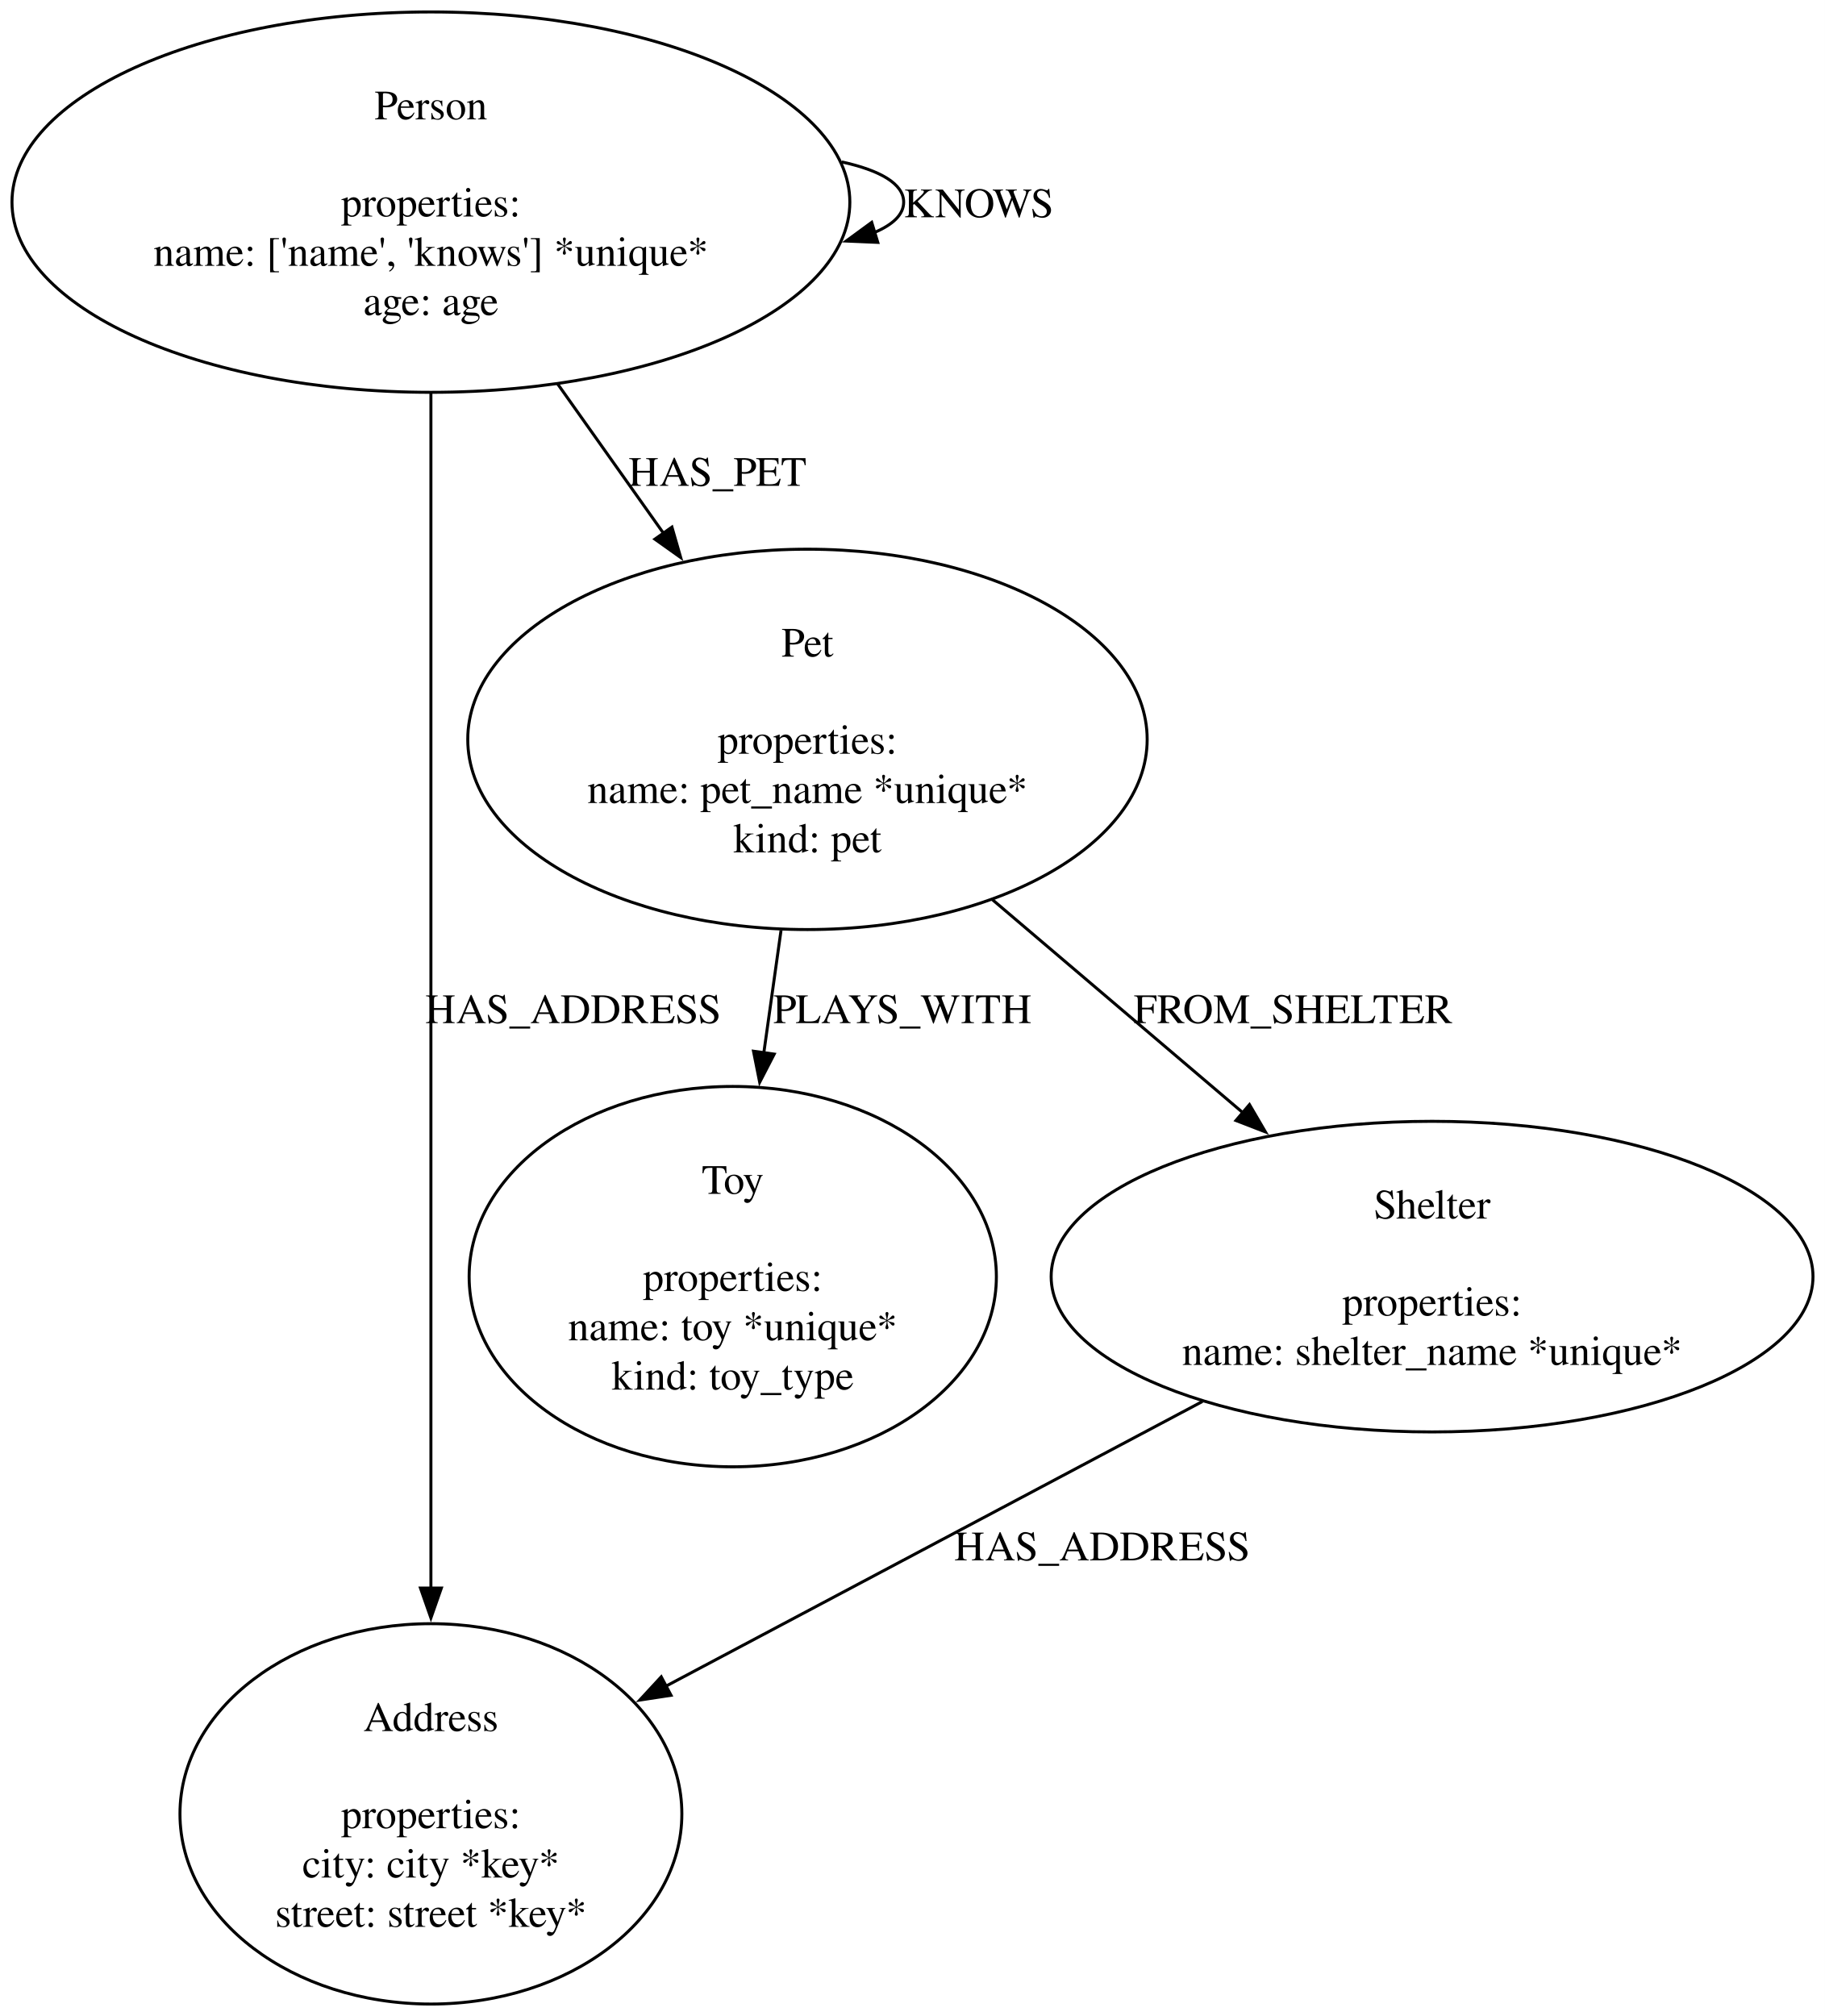
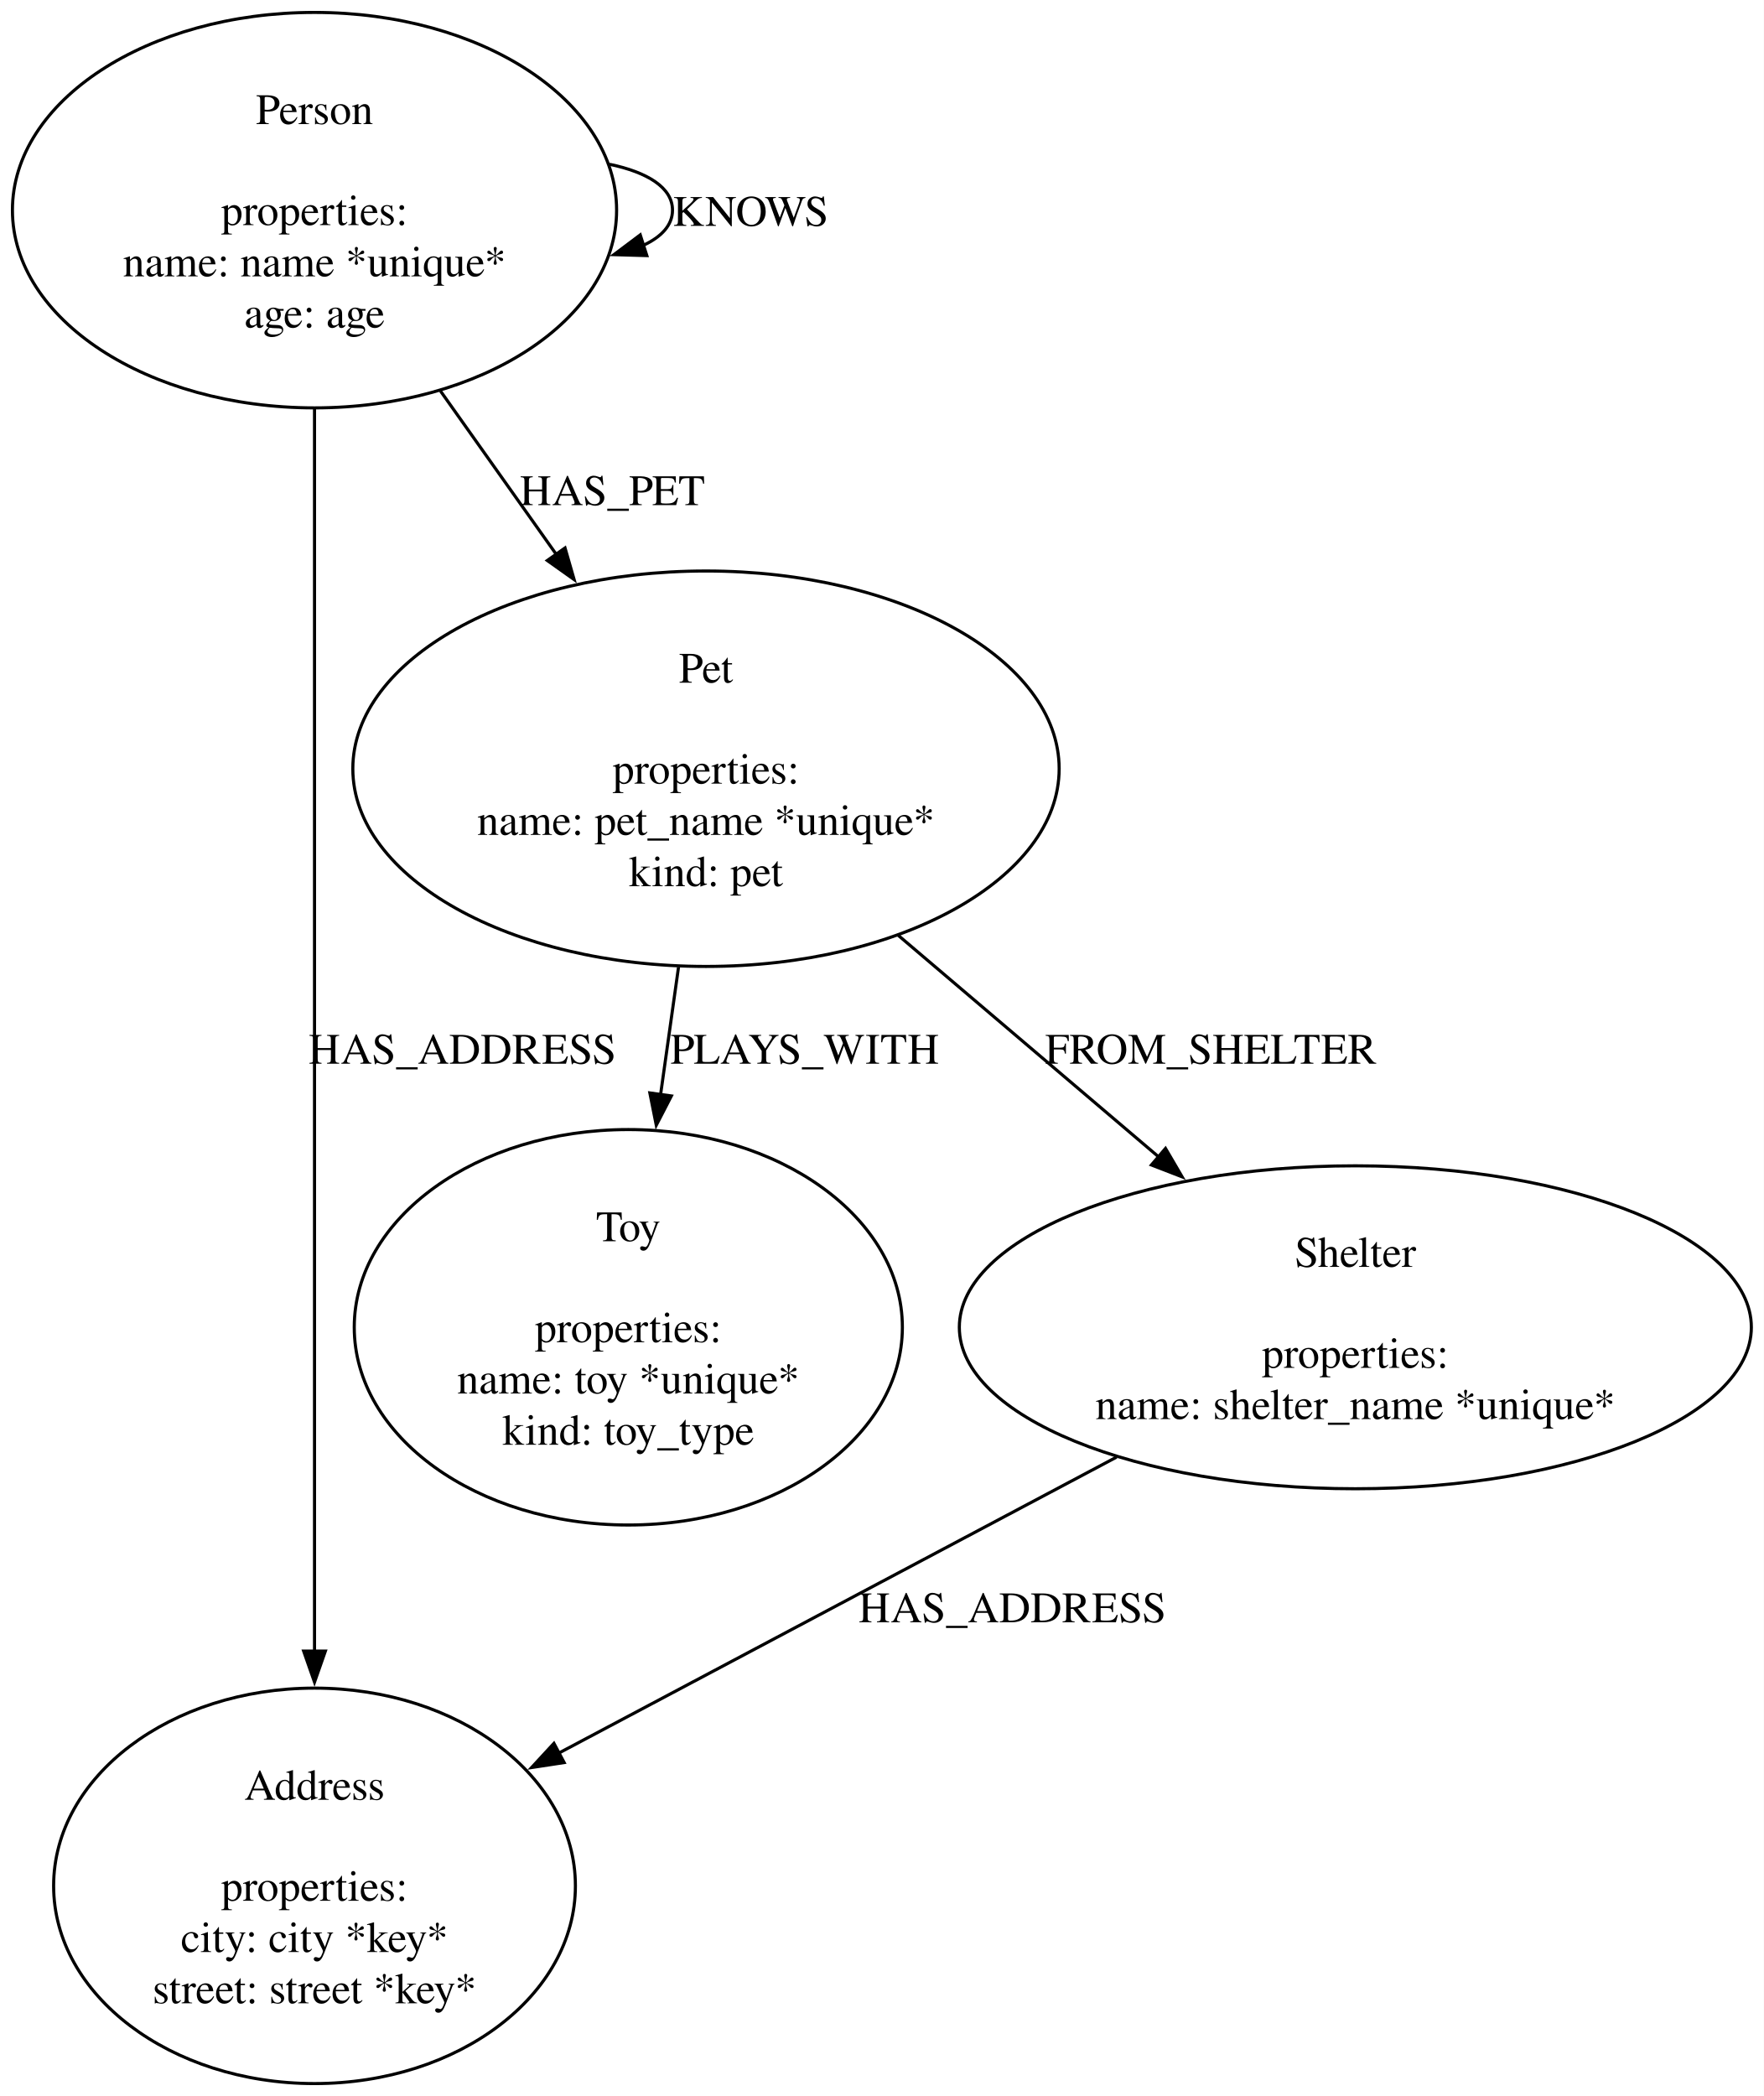
- <svg xmlns="http://www.w3.org/2000/svg" width="611pt" height="675pt" viewBox="0.00 0.00 610.64 674.62">
+ <svg xmlns="http://www.w3.org/2000/svg" width="568pt" height="675pt" viewBox="0.00 0.00 567.68 674.62">
  <g id="graph0" class="graph" transform="scale(1 1) rotate(0) translate(4 670.62)">
-     <polygon fill="white" stroke="none" points="-4,4 -4,-670.62 606.64,-670.62 606.64,4 -4,4" />
+     <polygon fill="white" stroke="none" points="-4,4 -4,-670.62 563.68,-670.62 563.68,4 -4,4" />
    <g id="node1" class="node">
-       <ellipse fill="none" stroke="black" cx="140.18" cy="-602.98" rx="140.18" ry="63.64" />
-       <text text-anchor="middle" x="140.18" y="-630.68" font-family="Times,serif" font-size="14.00">Person</text>
-       <text text-anchor="middle" x="140.18" y="-598.18" font-family="Times,serif" font-size="14.00">properties:</text>
-       <text text-anchor="middle" x="140.18" y="-581.68" font-family="Times,serif" font-size="14.00">name: ['name', 'knows'] *unique*</text>
-       <text text-anchor="middle" x="140.18" y="-565.18" font-family="Times,serif" font-size="14.00">age: age</text>
+       <ellipse fill="none" stroke="black" cx="97.23" cy="-602.98" rx="97.23" ry="63.64" />
+       <text text-anchor="middle" x="97.23" y="-630.68" font-family="Times,serif" font-size="14.00">Person</text>
+       <text text-anchor="middle" x="97.23" y="-598.18" font-family="Times,serif" font-size="14.00">properties:</text>
+       <text text-anchor="middle" x="97.23" y="-581.68" font-family="Times,serif" font-size="14.00">name: name *unique*</text>
+       <text text-anchor="middle" x="97.23" y="-565.18" font-family="Times,serif" font-size="14.00">age: age</text>
    </g>
    <g id="edge6" class="edge">
-       <path fill="none" stroke="black" d="M277.68,-616.43C290.37,-613.65 298.37,-609.17 298.37,-602.98 298.37,-598.82 294.76,-595.43 288.54,-592.81" />
-       <polygon fill="black" stroke="black" points="289.71,-589.51 279.13,-589.96 287.68,-596.21 289.71,-589.51" />
-       <text text-anchor="middle" x="323.49" y="-597.93" font-family="Times,serif" font-size="14.00">KNOWS</text>
+       <path fill="none" stroke="black" d="M192.16,-617.75C204.38,-615.19 212.45,-610.26 212.45,-602.98 212.45,-598.2 208.98,-594.43 203.13,-591.69" />
+       <polygon fill="black" stroke="black" points="204.19,-588.35 193.6,-588.66 202.07,-595.02 204.19,-588.35" />
+       <text text-anchor="middle" x="237.58" y="-597.93" font-family="Times,serif" font-size="14.00">KNOWS</text>
    </g>
    <g id="node2" class="node">
-       <ellipse fill="none" stroke="black" cx="140.18" cy="-63.64" rx="83.97" ry="63.64" />
-       <text text-anchor="middle" x="140.18" y="-91.34" font-family="Times,serif" font-size="14.00">Address</text>
-       <text text-anchor="middle" x="140.18" y="-58.84" font-family="Times,serif" font-size="14.00">properties:</text>
-       <text text-anchor="middle" x="140.18" y="-42.34" font-family="Times,serif" font-size="14.00">city: city *key*</text>
-       <text text-anchor="middle" x="140.18" y="-25.84" font-family="Times,serif" font-size="14.00">street: street *key*</text>
+       <ellipse fill="none" stroke="black" cx="97.23" cy="-63.64" rx="83.97" ry="63.64" />
+       <text text-anchor="middle" x="97.23" y="-91.34" font-family="Times,serif" font-size="14.00">Address</text>
+       <text text-anchor="middle" x="97.23" y="-58.84" font-family="Times,serif" font-size="14.00">properties:</text>
+       <text text-anchor="middle" x="97.23" y="-42.34" font-family="Times,serif" font-size="14.00">city: city *key*</text>
+       <text text-anchor="middle" x="97.23" y="-25.84" font-family="Times,serif" font-size="14.00">street: street *key*</text>
    </g>
    <g id="edge1" class="edge">
-       <path fill="none" stroke="black" d="M140.18,-539.02C140.18,-439.29 140.18,-245.38 140.18,-138.97" />
-       <polygon fill="black" stroke="black" points="143.68,-139.2 140.18,-129.2 136.68,-139.2 143.68,-139.2" />
-       <text text-anchor="middle" x="187.81" y="-328.26" font-family="Times,serif" font-size="14.00">HAS_ADDRESS</text>
+       <path fill="none" stroke="black" d="M97.23,-539.02C97.23,-439.29 97.23,-245.38 97.23,-138.97" />
+       <polygon fill="black" stroke="black" points="100.73,-139.2 97.23,-129.2 93.73,-139.2 100.73,-139.2" />
+       <text text-anchor="middle" x="144.85" y="-328.26" font-family="Times,serif" font-size="14.00">HAS_ADDRESS</text>
    </g>
    <g id="node3" class="node">
-       <ellipse fill="none" stroke="black" cx="266.18" cy="-423.2" rx="113.67" ry="63.64" />
-       <text text-anchor="middle" x="266.18" y="-450.9" font-family="Times,serif" font-size="14.00">Pet</text>
-       <text text-anchor="middle" x="266.18" y="-418.4" font-family="Times,serif" font-size="14.00">properties:</text>
-       <text text-anchor="middle" x="266.18" y="-401.9" font-family="Times,serif" font-size="14.00">name: pet_name *unique*</text>
-       <text text-anchor="middle" x="266.18" y="-385.4" font-family="Times,serif" font-size="14.00">kind: pet</text>
+       <ellipse fill="none" stroke="black" cx="223.23" cy="-423.2" rx="113.67" ry="63.64" />
+       <text text-anchor="middle" x="223.23" y="-450.9" font-family="Times,serif" font-size="14.00">Pet</text>
+       <text text-anchor="middle" x="223.23" y="-418.4" font-family="Times,serif" font-size="14.00">properties:</text>
+       <text text-anchor="middle" x="223.23" y="-401.9" font-family="Times,serif" font-size="14.00">name: pet_name *unique*</text>
+       <text text-anchor="middle" x="223.23" y="-385.4" font-family="Times,serif" font-size="14.00">kind: pet</text>
    </g>
    <g id="edge2" class="edge">
-       <path fill="none" stroke="black" d="M182.49,-542.28C193.95,-526.11 206.44,-508.49 218.19,-491.91" />
-       <polygon fill="black" stroke="black" points="220.83,-494.24 223.76,-484.06 215.12,-490.2 220.83,-494.24" />
-       <text text-anchor="middle" x="236.06" y="-508.04" font-family="Times,serif" font-size="14.00">HAS_PET</text>
+       <path fill="none" stroke="black" d="M137.79,-544.75C149.73,-527.89 162.92,-509.29 175.28,-491.85" />
+       <polygon fill="black" stroke="black" points="177.86,-494.26 180.79,-484.08 172.15,-490.22 177.86,-494.26" />
+       <text text-anchor="middle" x="193.1" y="-508.04" font-family="Times,serif" font-size="14.00">HAS_PET</text>
    </g>
    <g id="node4" class="node">
-       <ellipse fill="none" stroke="black" cx="241.18" cy="-243.42" rx="88.21" ry="63.64" />
-       <text text-anchor="middle" x="241.18" y="-271.12" font-family="Times,serif" font-size="14.00">Toy</text>
-       <text text-anchor="middle" x="241.18" y="-238.62" font-family="Times,serif" font-size="14.00">properties:</text>
-       <text text-anchor="middle" x="241.18" y="-222.12" font-family="Times,serif" font-size="14.00">name: toy *unique*</text>
-       <text text-anchor="middle" x="241.18" y="-205.62" font-family="Times,serif" font-size="14.00">kind: toy_type</text>
+       <ellipse fill="none" stroke="black" cx="198.23" cy="-243.42" rx="88.21" ry="63.64" />
+       <text text-anchor="middle" x="198.23" y="-271.12" font-family="Times,serif" font-size="14.00">Toy</text>
+       <text text-anchor="middle" x="198.23" y="-238.62" font-family="Times,serif" font-size="14.00">properties:</text>
+       <text text-anchor="middle" x="198.23" y="-222.12" font-family="Times,serif" font-size="14.00">name: toy *unique*</text>
+       <text text-anchor="middle" x="198.23" y="-205.62" font-family="Times,serif" font-size="14.00">kind: toy_type</text>
    </g>
    <g id="edge3" class="edge">
-       <path fill="none" stroke="black" d="M257.33,-359.27C255.47,-346 253.48,-331.89 251.57,-318.27" />
-       <polygon fill="black" stroke="black" points="255.05,-317.88 250.19,-308.46 248.12,-318.85 255.05,-317.88" />
-       <text text-anchor="middle" x="297.93" y="-328.26" font-family="Times,serif" font-size="14.00">PLAYS_WITH</text>
+       <path fill="none" stroke="black" d="M214.38,-359.27C212.51,-346 210.53,-331.89 208.61,-318.27" />
+       <polygon fill="black" stroke="black" points="212.09,-317.88 207.23,-308.46 205.16,-318.85 212.09,-317.88" />
+       <text text-anchor="middle" x="254.98" y="-328.26" font-family="Times,serif" font-size="14.00">PLAYS_WITH</text>
    </g>
    <g id="node5" class="node">
-       <ellipse fill="none" stroke="black" cx="475.18" cy="-243.42" rx="127.46" ry="51.97" />
-       <text text-anchor="middle" x="475.18" y="-262.87" font-family="Times,serif" font-size="14.00">Shelter</text>
-       <text text-anchor="middle" x="475.18" y="-230.37" font-family="Times,serif" font-size="14.00">properties:</text>
-       <text text-anchor="middle" x="475.18" y="-213.87" font-family="Times,serif" font-size="14.00">name: shelter_name *unique*</text>
+       <ellipse fill="none" stroke="black" cx="432.23" cy="-243.42" rx="127.46" ry="51.97" />
+       <text text-anchor="middle" x="432.23" y="-262.87" font-family="Times,serif" font-size="14.00">Shelter</text>
+       <text text-anchor="middle" x="432.23" y="-230.37" font-family="Times,serif" font-size="14.00">properties:</text>
+       <text text-anchor="middle" x="432.23" y="-213.87" font-family="Times,serif" font-size="14.00">name: shelter_name *unique*</text>
    </g>
    <g id="edge4" class="edge">
-       <path fill="none" stroke="black" d="M328.04,-369.58C354.54,-347.04 385.46,-320.74 412.1,-298.08" />
-       <polygon fill="black" stroke="black" points="414.08,-300.99 419.43,-291.84 409.55,-295.66 414.08,-300.99" />
-       <text text-anchor="middle" x="428.68" y="-328.26" font-family="Times,serif" font-size="14.00">FROM_SHELTER</text>
+       <path fill="none" stroke="black" d="M285.09,-369.58C311.59,-347.04 342.51,-320.74 369.14,-298.08" />
+       <polygon fill="black" stroke="black" points="371.13,-300.99 376.48,-291.84 366.59,-295.66 371.13,-300.99" />
+       <text text-anchor="middle" x="385.73" y="-328.26" font-family="Times,serif" font-size="14.00">FROM_SHELTER</text>
    </g>
    <g id="edge5" class="edge">
-       <path fill="none" stroke="black" d="M398.33,-201.63C344.5,-173.07 272.8,-135.02 218.62,-106.27" />
-       <polygon fill="black" stroke="black" points="220.53,-103.32 210.06,-101.72 217.25,-109.5 220.53,-103.32" />
-       <text text-anchor="middle" x="364.81" y="-148.48" font-family="Times,serif" font-size="14.00">HAS_ADDRESS</text>
+       <path fill="none" stroke="black" d="M355.37,-201.63C301.54,-173.07 229.84,-135.02 175.67,-106.27" />
+       <polygon fill="black" stroke="black" points="177.58,-103.32 167.1,-101.72 174.29,-109.5 177.58,-103.32" />
+       <text text-anchor="middle" x="321.85" y="-148.48" font-family="Times,serif" font-size="14.00">HAS_ADDRESS</text>
    </g>
  </g>
</svg>
